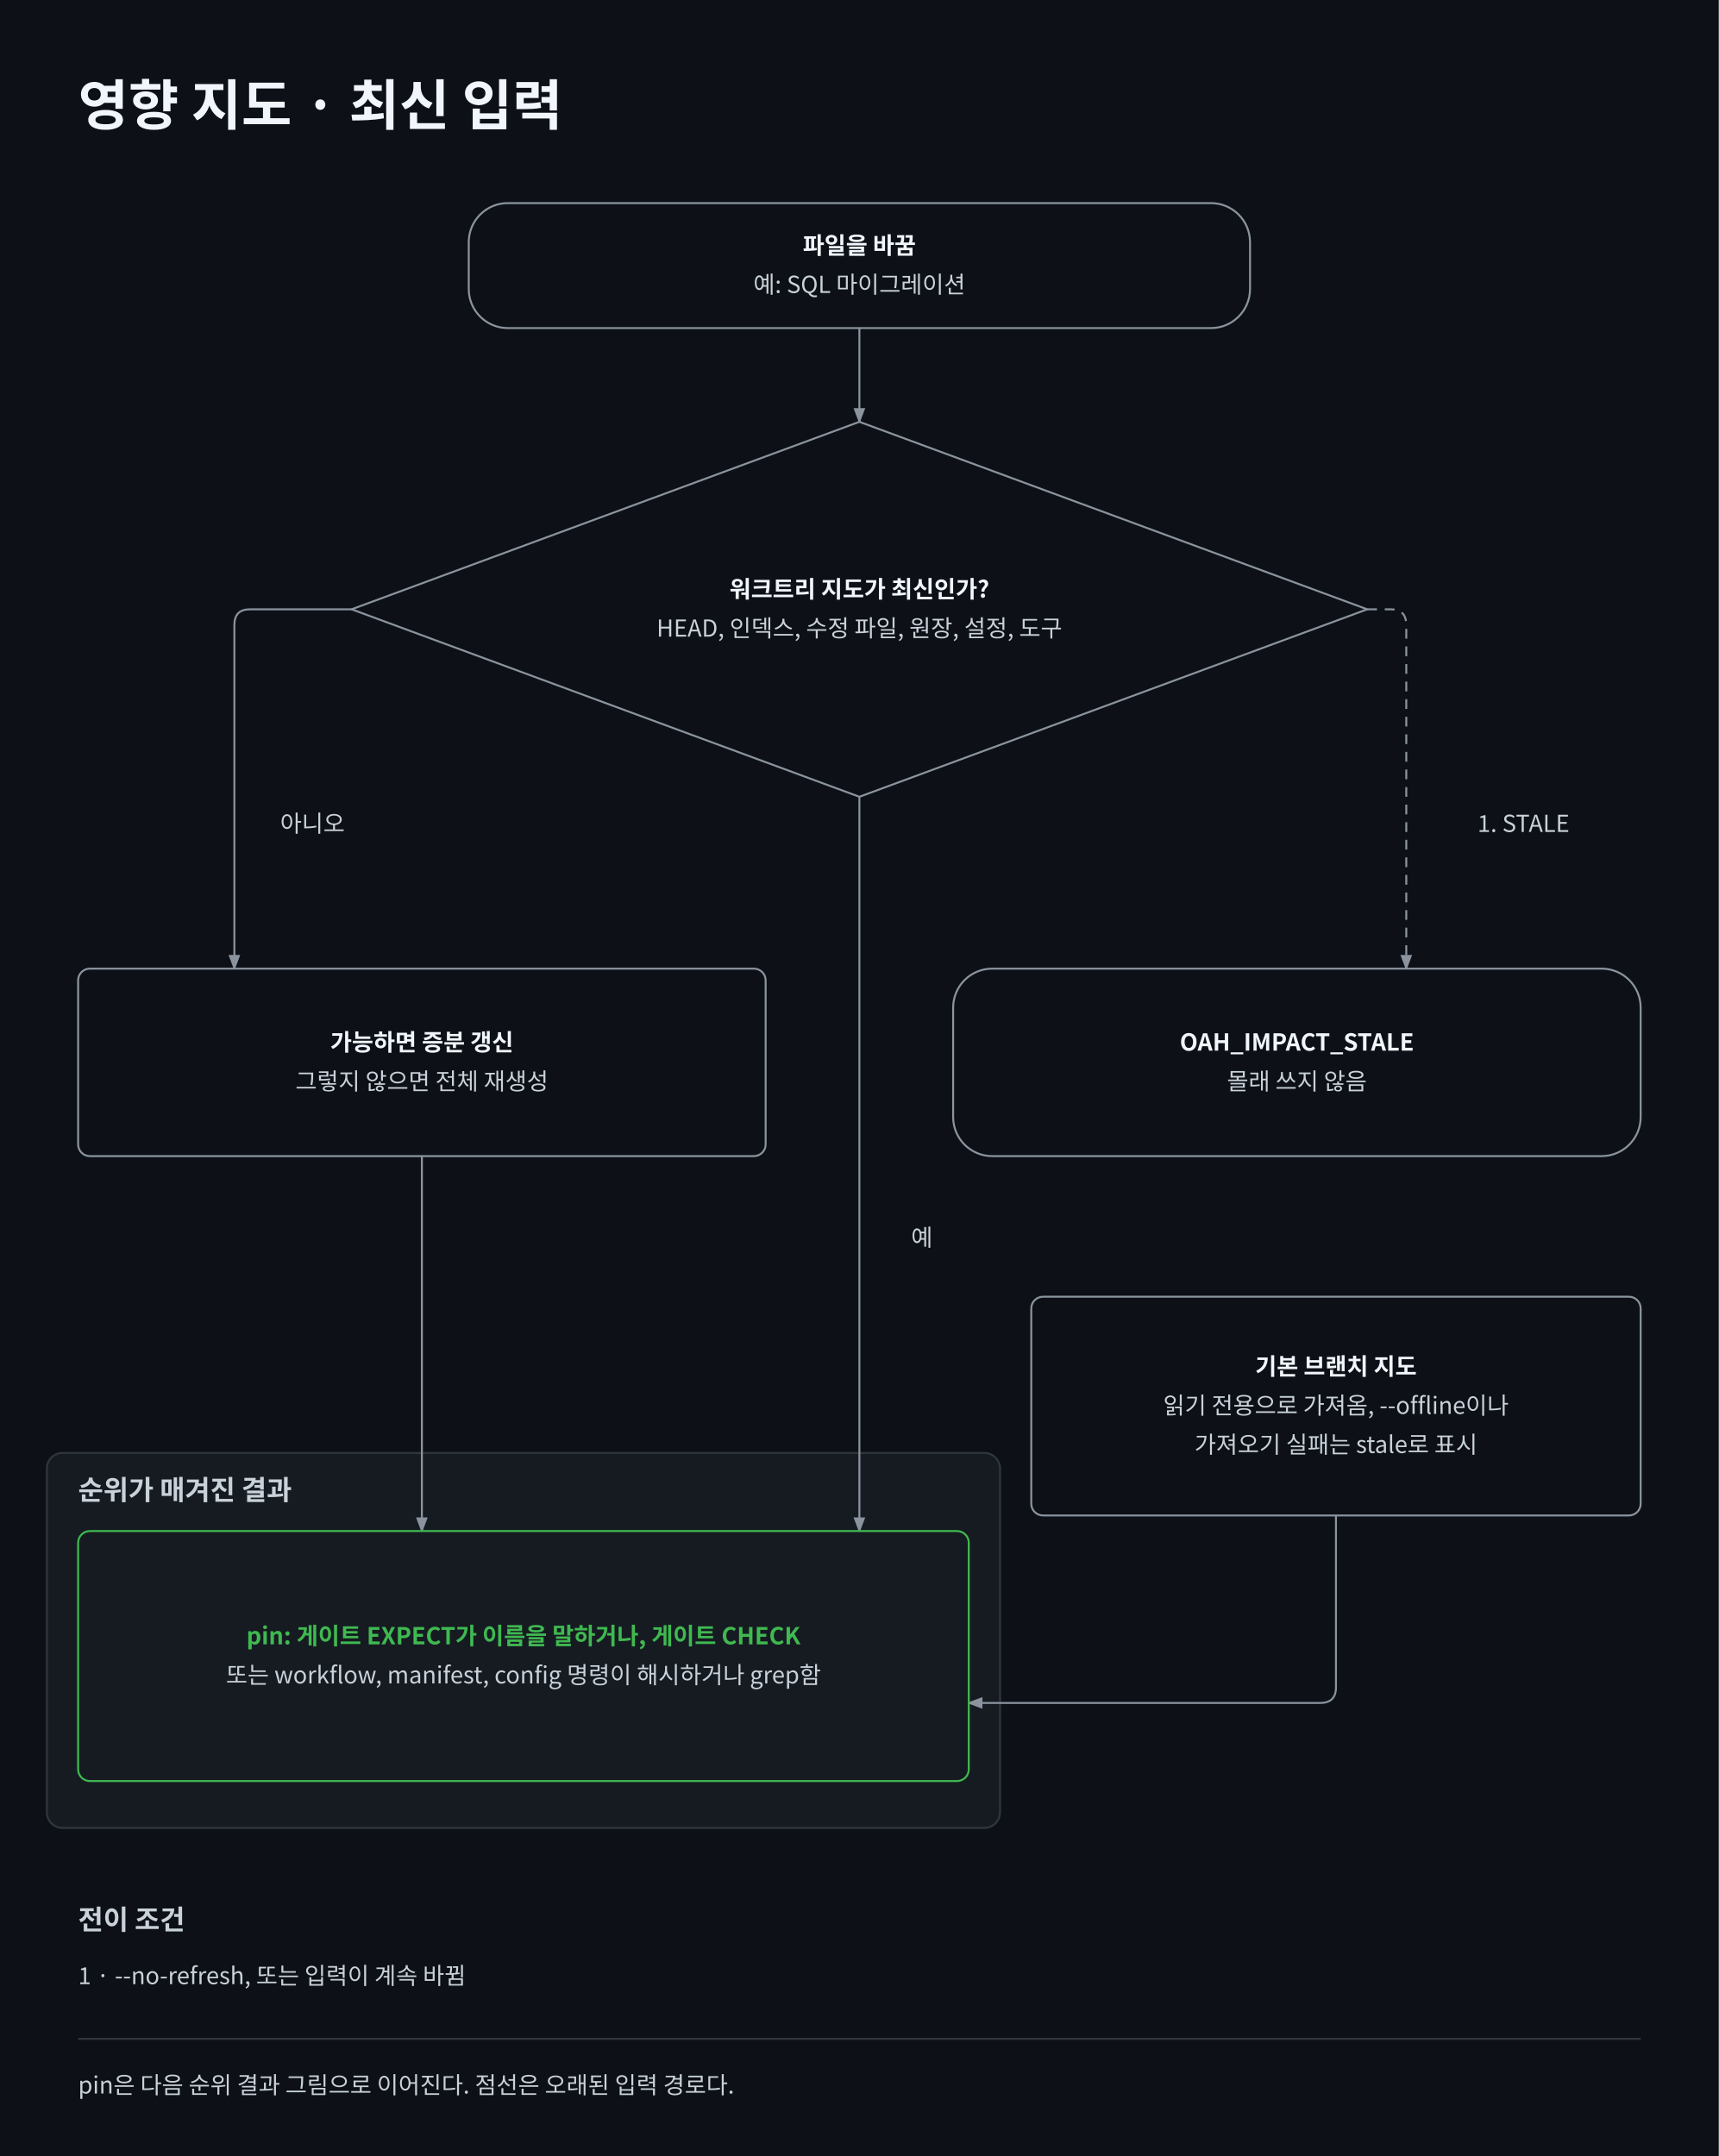
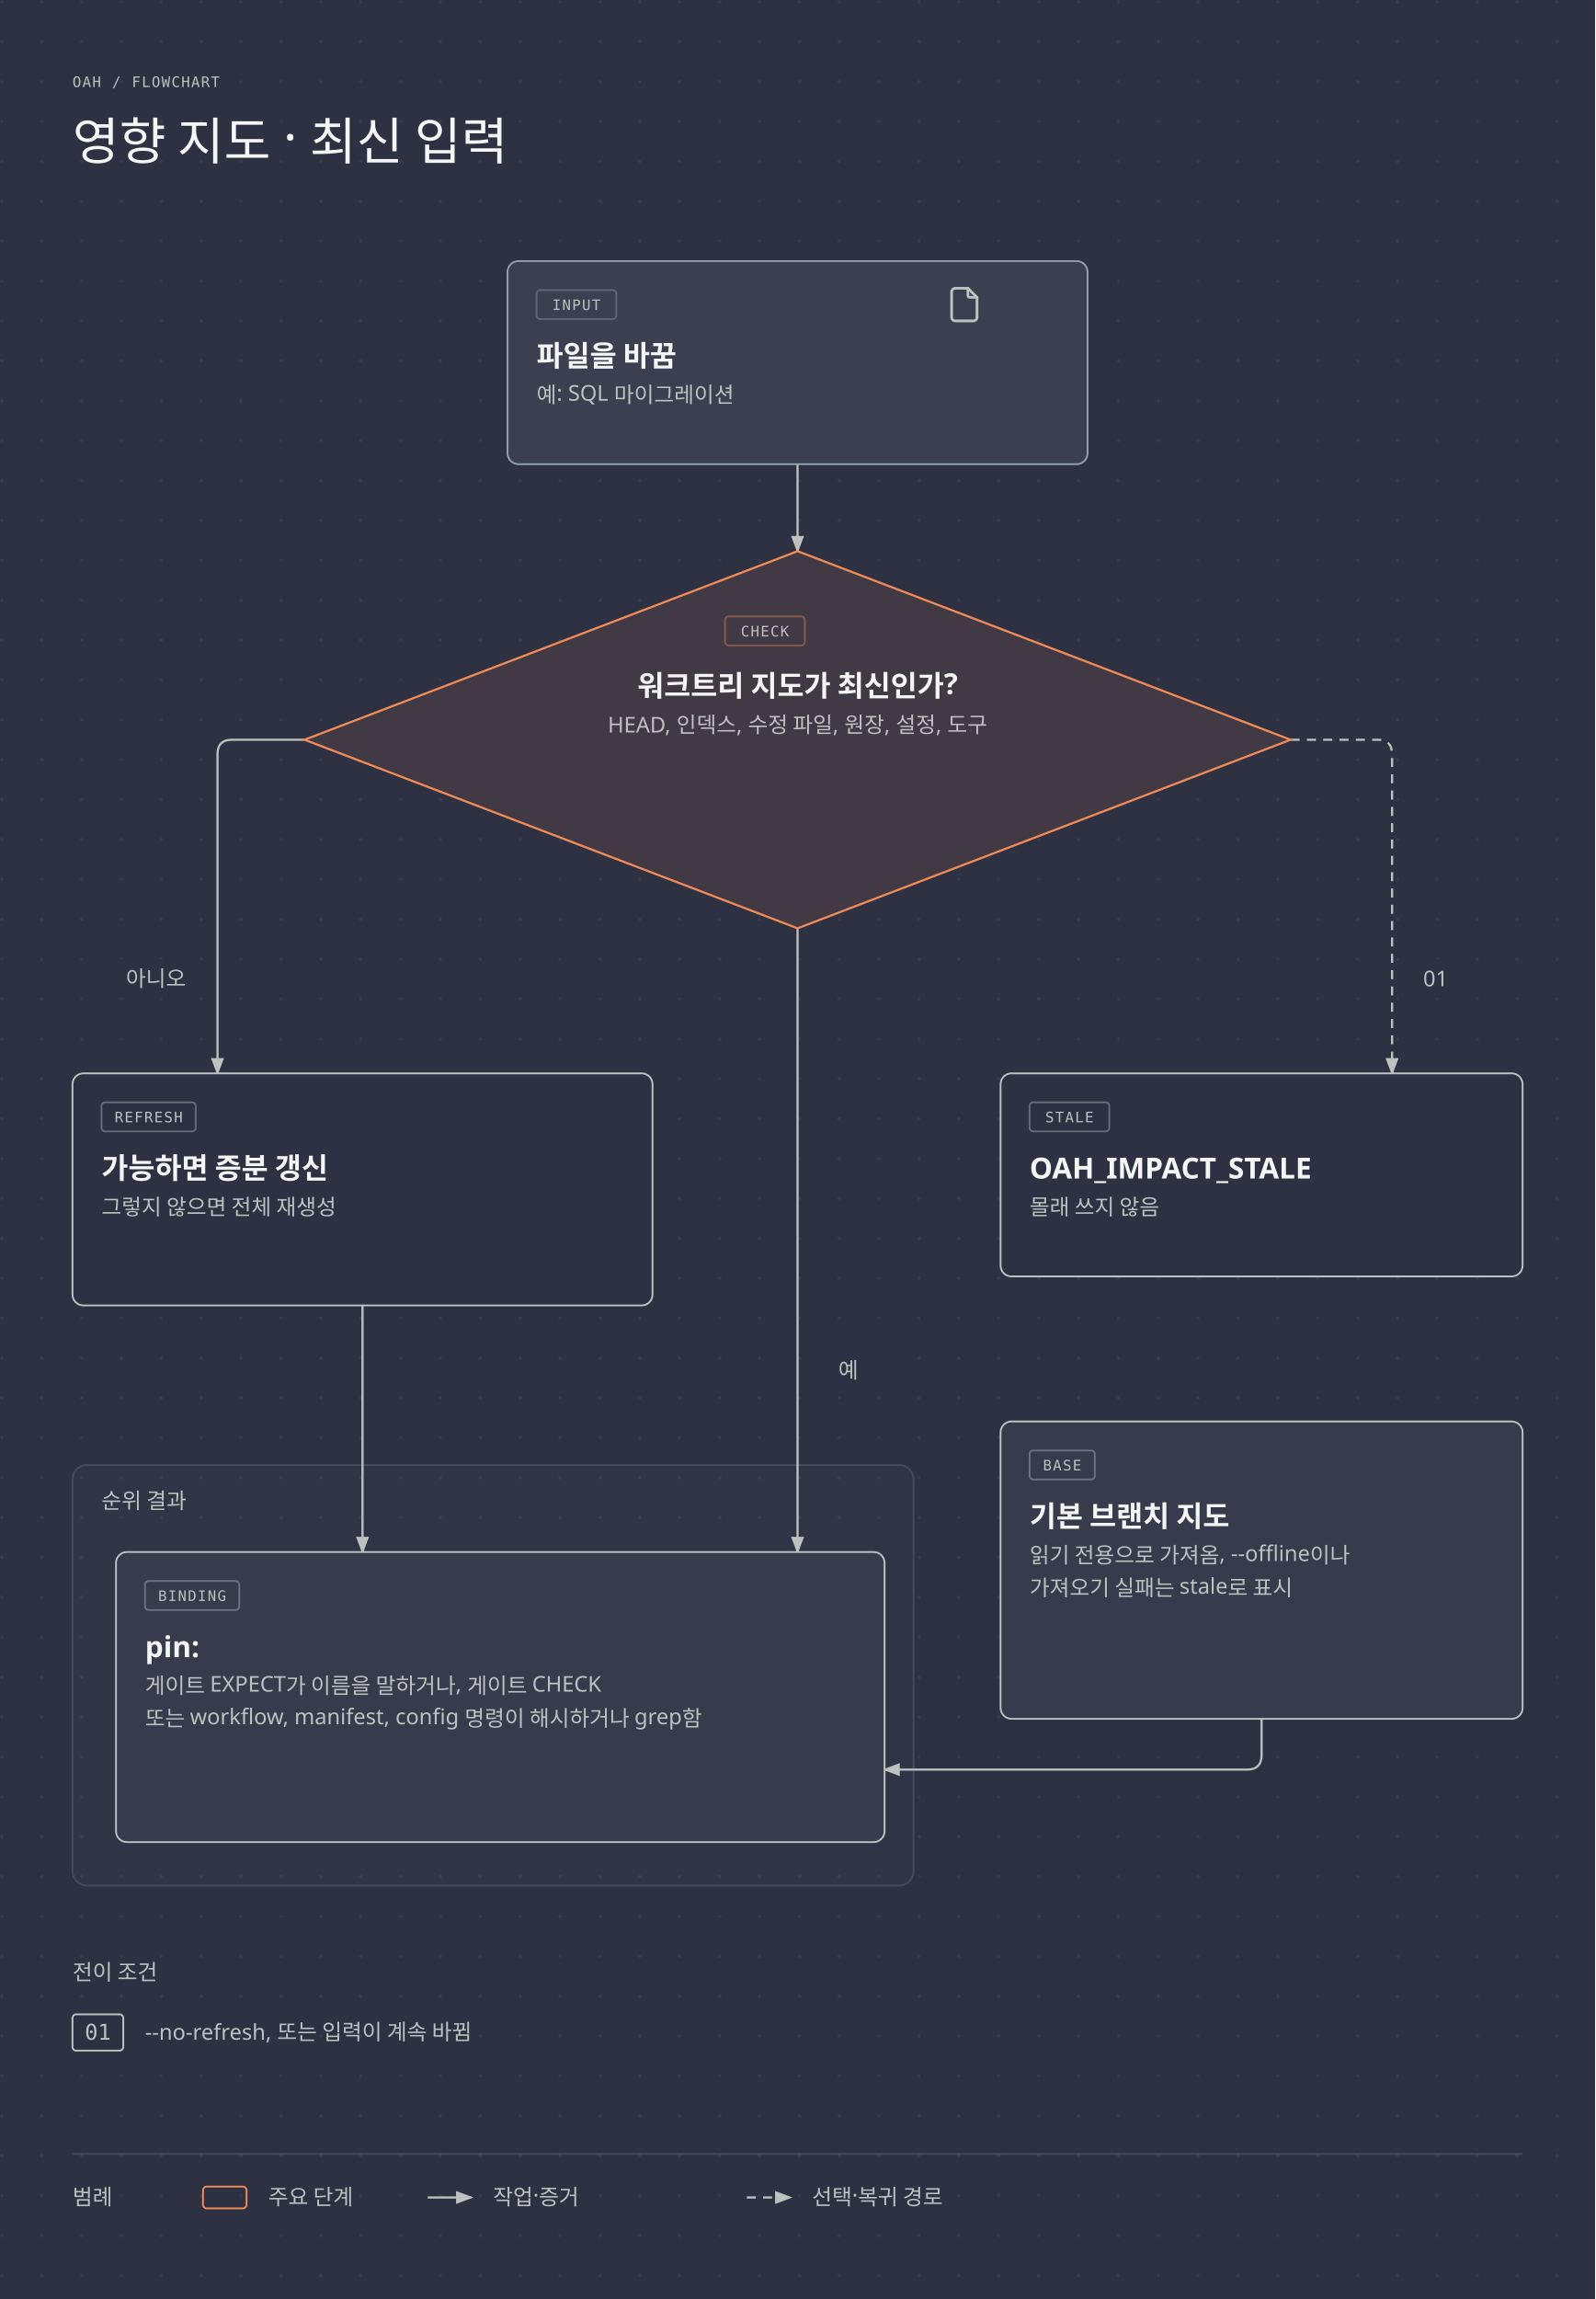
- <svg xmlns="http://www.w3.org/2000/svg" viewBox="0 0 880 1104" role="img" aria-labelledby="concepts-impact-freshness-ko-dark-title concepts-impact-freshness-ko-dark-desc" data-source-diagram="3" id="concepts-impact-freshness-ko-dark-root">
+ <svg xmlns="http://www.w3.org/2000/svg" viewBox="0 0 880 1268" role="img" aria-labelledby="concepts-impact-freshness-ko-dark-title concepts-impact-freshness-ko-dark-desc" data-diagram-type="Flowchart" data-size="fit" id="concepts-impact-freshness-ko-dark-root">
  <defs>
-     <style>#concepts-impact-freshness-ko-dark-root { font-family: "Apple SD Gothic Neo", "Malgun Gothic", "Noto Sans KR", "Noto Sans CJK KR", system-ui, -apple-system, "Segoe UI", sans-serif; color: #f0f6fc; }
+     <style>#concepts-impact-freshness-ko-dark-root { font-family: "Geist", "Noto Sans KR", "Apple SD Gothic Neo", "Malgun Gothic", system-ui, sans-serif; color: #f5f5f5; }
      #concepts-impact-freshness-ko-dark-root .diagram-container { width: 100%; overflow-x: auto; }
-       #concepts-impact-freshness-ko-dark-root .title { font-size: 28px; font-weight: 600; }
-       #concepts-impact-freshness-ko-dark-root .group { font-size: 14px; font-weight: 600; }
-       #concepts-impact-freshness-ko-dark-root .node { font-size: 12px; font-weight: 600; }
-       #concepts-impact-freshness-ko-dark-root .label { font-size: 12px; font-weight: 400; }
-       #concepts-impact-freshness-ko-dark-root .arrow-label { font-family: "Apple SD Gothic Neo", "Malgun Gothic", "Noto Sans KR", "Noto Sans CJK KR", system-ui, -apple-system, "Segoe UI", sans-serif; font-size: 12px; font-weight: 500; }
+       #concepts-impact-freshness-ko-dark-root text { font-family: "Geist", "Noto Sans KR", "Apple SD Gothic Neo", "Malgun Gothic", system-ui, sans-serif; fill: #f5f5f5; }
+       #concepts-impact-freshness-ko-dark-root .title { font-family: "Instrument Serif", "Noto Serif KR", "Batang", serif; font-size: 28px; font-weight: 400; }
+       #concepts-impact-freshness-ko-dark-root .node { font-size: 16px; font-weight: 600; }
+       #concepts-impact-freshness-ko-dark-root .sub { font-family: "Geist", "Noto Sans KR", "Apple SD Gothic Neo", "Malgun Gothic", system-ui, sans-serif; font-size: 12px; font-weight: 400; fill: #bfc0c0; }
+       #concepts-impact-freshness-ko-dark-root .technical { font-family: "Geist Mono", ui-monospace, "SFMono-Regular", Consolas, monospace; }
+       #concepts-impact-freshness-ko-dark-root .label { font-size: 12px; font-family: "Geist Mono", ui-monospace, "SFMono-Regular", Consolas, monospace; font-weight: 400; fill: #bfc0c0; }
+       #concepts-impact-freshness-ko-dark-root .prose { font-size: 12px; font-weight: 400; fill: #bfc0c0; }
+       #concepts-impact-freshness-ko-dark-root .zone-label { font-size: 12px; font-family: "Geist", "Noto Sans KR", "Apple SD Gothic Neo", "Malgun Gothic", system-ui, sans-serif; font-weight: 500; fill: #bfc0c0; }
+       #concepts-impact-freshness-ko-dark-root .arrow-label { font-size: 12px; font-family: "Geist", "Noto Sans KR", "Apple SD Gothic Neo", "Malgun Gothic", system-ui, sans-serif; font-weight: 500; fill: #bfc0c0; }
+       #concepts-impact-freshness-ko-dark-root .tag { font-family: "Geist Mono", ui-monospace, "SFMono-Regular", Consolas, monospace; font-size: 8px; font-weight: 500; letter-spacing: .08em; fill: #bfc0c0; }
+       #concepts-impact-freshness-ko-dark-root .ghost { font-family: "Geist Mono", ui-monospace, "SFMono-Regular", Consolas, monospace; font-size: 32px; font-weight: 600; fill: #f5f5f5; opacity: .06; }
      @media print {
#concepts-impact-freshness-ko-dark-root .diagram-container { overflow-x: visible; }
}</style>
+     <pattern id="concepts-impact-freshness-ko-dark-dots" width="22" height="22" patternUnits="userSpaceOnUse">
+       <circle cx="1" cy="1" r="0.9" fill="#f5f5f5" fill-opacity=".10" />
+     </pattern>
    <marker id="concepts-impact-freshness-ko-dark-arrow" markerWidth="8" markerHeight="6" refX="7" refY="3" orient="auto">
-       <polygon points="0 0, 8 3, 0 6" fill="#8b949e" />
+       <polygon points="0 0, 8 3, 0 6" fill="#bfc0c0" />
    </marker>
    <marker id="concepts-impact-freshness-ko-dark-arrow-accent" markerWidth="8" markerHeight="6" refX="7" refY="3" orient="auto">
-       <polygon points="0 0, 8 3, 0 6" fill="#3fb950" />
+       <polygon points="0 0, 8 3, 0 6" fill="#f08a59" />
    </marker>
    <marker id="concepts-impact-freshness-ko-dark-arrow-link" markerWidth="8" markerHeight="6" refX="7" refY="3" orient="auto">
-       <polygon points="0 0, 8 3, 0 6" fill="#58a6ff" />
+       <polygon points="0 0, 8 3, 0 6" fill="#739fdf" />
    </marker>
  </defs>
-   <rect x="0" y="0" width="880" height="1104" rx="0" fill="#0d1117" />
-   <text x="40" y="64" class="title" text-anchor="start" fill="#f0f6fc">영향 지도 · 최신 입력</text>
-   <g data-container-id="ranked">
-     <rect x="24" y="744" width="488" height="192" rx="8" fill="#161b22" stroke="#30363d" stroke-width="1" />
-     <text x="40" y="768" class="group" text-anchor="start" fill="#c9d1d9">순위가 매겨진 결과</text>
-   </g>
-   <line x1="440" y1="168" x2="440" y2="216" data-edge-id="e1" data-from="change" data-to="fresh" data-label="" fill="none" stroke="#8b949e" stroke-width="1" marker-end="url(#concepts-impact-freshness-ko-dark-arrow)" />
-   <line x1="440" y1="408" x2="440" y2="784" data-edge-id="e2" data-from="fresh" data-to="pinR" data-label="예" fill="none" stroke="#8b949e" stroke-width="1" marker-end="url(#concepts-impact-freshness-ko-dark-arrow)" />
-   <path d="M 180,312 L 128,312 Q 120,312 120,320 L 120,496" data-edge-id="e3" data-from="fresh" data-to="refresh" data-label="아니오" fill="none" stroke="#8b949e" stroke-width="1" marker-end="url(#concepts-impact-freshness-ko-dark-arrow)" />
-   <line x1="216" y1="592" x2="216" y2="784" data-edge-id="e4" data-from="refresh" data-to="pinR" data-label="" fill="none" stroke="#8b949e" stroke-width="1" marker-end="url(#concepts-impact-freshness-ko-dark-arrow)" />
-   <path d="M 700,312 L 712,312 Q 720,312 720,320 L 720,496" data-edge-id="e5" data-from="fresh" data-to="stale" data-label="--no-refresh, 또는 입력이 계속 바뀜" fill="none" stroke="#8b949e" stroke-width="1" stroke-dasharray="5,4" marker-end="url(#concepts-impact-freshness-ko-dark-arrow)" />
-   <path d="M 684,776 L 684,864 Q 684,872 676,872 L 496,872" data-edge-id="e6" data-from="dflt" data-to="pinR" data-label="" fill="none" stroke="#8b949e" stroke-width="1" marker-end="url(#concepts-impact-freshness-ko-dark-arrow)" />
-   <rect x="448" y="624" width="48" height="20" rx="2" fill="#0d1117" />
-   <text x="472.0" y="638" class="arrow-label" text-anchor="middle" fill="#c9d1d9">예</text>
-   <rect x="128" y="412" width="64" height="20" rx="2" fill="#0d1117" />
-   <text x="160.0" y="426" class="arrow-label" text-anchor="middle" fill="#c9d1d9">아니오</text>
-   <rect x="728" y="412" width="104" height="20" rx="2" fill="#0d1117" />
-   <text x="780.0" y="426" class="arrow-label" text-anchor="middle" fill="#c9d1d9">1. STALE</text>
+   <rect width="880" height="1268" fill="#2d3142" />
+   <rect width="880" height="1268" fill="url(#concepts-impact-freshness-ko-dark-dots)" opacity=".55" />
+   <text x="40" y="48" class="tag" text-anchor="start">OAH / FLOWCHART</text>
+   <text x="40" y="88" class="title" text-anchor="start">영향 지도 · 최신 입력</text>
+   <rect x="40" y="808" width="464" height="232" rx="8" fill="#f5f5f5" stroke="#f5f5f5" stroke-width="1" data-group-id="ranked" fill-opacity=".02" stroke-opacity=".12" />
+   <text x="56" y="832" class="zone-label" text-anchor="start">순위 결과</text>
+   <path d="M 440,256 L 440,304" data-edge-id="e1" data-from="change" data-to="fresh" data-label="" fill="none" stroke="#bfc0c0" stroke-width="1.2" marker-end="url(#concepts-impact-freshness-ko-dark-arrow)" />
+   <path d="M 440,512 L 440,856" data-edge-id="e2" data-from="fresh" data-to="pinR" data-label="예" fill="none" stroke="#bfc0c0" stroke-width="1.2" marker-end="url(#concepts-impact-freshness-ko-dark-arrow)" />
+   <path d="M 168,408 L 128,408 Q 120,408 120,416 L 120,592" data-edge-id="e3" data-from="fresh" data-to="refresh" data-label="아니오" fill="none" stroke="#bfc0c0" stroke-width="1.2" marker-end="url(#concepts-impact-freshness-ko-dark-arrow)" />
+   <path d="M 200,720 L 200,856" data-edge-id="e4" data-from="refresh" data-to="pinR" data-label="" fill="none" stroke="#bfc0c0" stroke-width="1.2" marker-end="url(#concepts-impact-freshness-ko-dark-arrow)" />
+   <path d="M 712,408 L 760,408 Q 768,408 768,416 L 768,592" data-edge-id="e5" data-from="fresh" data-to="stale" data-label="--no-refresh, 또는 입력이 계속 바뀜" fill="none" stroke="#bfc0c0" stroke-width="1.2" stroke-dasharray="5,4" marker-end="url(#concepts-impact-freshness-ko-dark-arrow)" />
+   <path d="M 696,948 L 696,968 Q 696,976 688,976 L 488,976" data-edge-id="e6" data-from="dflt" data-to="pinR" data-label="" fill="none" stroke="#bfc0c0" stroke-width="1.2" marker-end="url(#concepts-impact-freshness-ko-dark-arrow)" />
+   <rect x="448" y="745" width="40" height="20" rx="2" fill="#2d3142" />
+   <text x="468" y="760" class="arrow-label" text-anchor="middle">예</text>
+   <rect x="60" y="529" width="52" height="20" rx="2" fill="#2d3142" />
+   <text x="86" y="544" class="arrow-label" text-anchor="middle">아니오</text>
+   <rect x="776" y="529" width="32" height="20" rx="2" fill="#2d3142" />
+   <text x="792" y="544" class="arrow-label" text-anchor="middle">01</text>
  <g data-node-id="change" data-source-label="파일을 바꿈 예: SQL 마이그레이션">
-     <rect x="240" y="104" width="400" height="64" rx="20" fill="#0d1117" stroke="#8b949e" stroke-width="1" />
-     <text x="440.0" y="130.0" class="node" text-anchor="middle" fill="#f0f6fc">파일을 바꿈</text>
-     <text x="440.0" y="150.0" class="label" text-anchor="middle" fill="#c9d1d9">예: SQL 마이그레이션</text>
+     <rect x="280" y="144" width="320" height="112" rx="6" fill="#2d3142" />
+     <rect x="280" y="144" width="320" height="112" rx="6" fill="#bfc0c0" stroke="#949eb2" stroke-width="1" fill-opacity=".10" />
+     <g aria-hidden="true">
+       <rect x="296" y="160" width="44" height="16" rx="2" fill="none" stroke="#949eb2" stroke-width="1" stroke-opacity=".4" />
+       <text x="318" y="171" class="tag" text-anchor="middle">INPUT</text>
+       <g transform="translate(520,156)" color="#bfc0c0">
+         <g fill="none" stroke="currentColor" stroke-width="1.5" stroke-linecap="round" stroke-linejoin="round">
+           <path d="M14 3v4a1 1 0 0 0 1 1h4" />
+           <path d="M17 21h-10a2 2 0 0 1 -2 -2v-14a2 2 0 0 1 2 -2h7l5 5v11a2 2 0 0 1 -2 2" />
+         </g>
+       </g>
+     </g>
+     <text x="296" y="202" class="node" text-anchor="start">파일을 바꿈</text>
+     <text x="296" y="222" class="sub" text-anchor="start">예: SQL 마이그레이션</text>
  </g>
  <g data-node-id="fresh" data-source-label="워크트리 지도가 최신인가? HEAD, 인덱스, 수정 파일, 원장, 설정, 도구">
-     <polygon points="440.0,216 700,312.0 440.0,408 180,312.0" fill="#0d1117" stroke="#8b949e" stroke-width="1" />
-     <text x="440.0" y="306.0" class="node" text-anchor="middle" fill="#f0f6fc">워크트리 지도가 최신인가?</text>
-     <text x="440.0" y="326.0" class="label" text-anchor="middle" fill="#c9d1d9">HEAD, 인덱스, 수정 파일, 원장, 설정, 도구</text>
+     <polygon points="440,304 712,408 440,512 168,408" fill="#2d3142" />
+     <polygon points="440,304 712,408 440,512 168,408" fill="#f08a59" fill-opacity=".10" stroke="#f08a59" stroke-width="1.2" />
+     <g aria-hidden="true">
+       <rect x="400" y="340" width="44" height="16" rx="2" fill="none" stroke="#f08a59" stroke-width="1" stroke-opacity=".4" />
+       <text x="422" y="351" class="tag" text-anchor="middle">CHECK</text>
+     </g>
+     <text x="440" y="384" class="node" text-anchor="middle">워크트리 지도가 최신인가?</text>
+     <text x="440" y="404" class="sub" text-anchor="middle">HEAD, 인덱스, 수정 파일, 원장, 설정, 도구</text>
  </g>
  <g data-node-id="refresh" data-source-label="가능하면 증분 갱신 그렇지 않으면 전체 재생성">
-     <rect x="40" y="496" width="352" height="96" rx="6" fill="#0d1117" stroke="#8b949e" stroke-width="1" />
-     <text x="216.0" y="538.0" class="node" text-anchor="middle" fill="#f0f6fc">가능하면 증분 갱신</text>
-     <text x="216.0" y="558.0" class="label" text-anchor="middle" fill="#c9d1d9">그렇지 않으면 전체 재생성</text>
+     <rect x="40" y="592" width="320" height="128" rx="6" fill="#2d3142" />
+     <rect x="40" y="592" width="320" height="128" rx="6" fill="#2d3142" stroke="#bfc0c0" stroke-width="1" />
+     <g aria-hidden="true">
+       <rect x="56" y="608" width="52" height="16" rx="2" fill="none" stroke="#bfc0c0" stroke-width="1" stroke-opacity=".4" />
+       <text x="82" y="619" class="tag" text-anchor="middle">REFRESH</text>
+     </g>
+     <text x="56" y="650" class="node" text-anchor="start">가능하면 증분 갱신</text>
+     <text x="56" y="670" class="sub" text-anchor="start">그렇지 않으면 전체 재생성</text>
  </g>
  <g data-node-id="stale" data-source-label="OAH_IMPACT_STALE 몰래 쓰지 않음">
-     <rect x="488" y="496" width="352" height="96" rx="20" fill="#0d1117" stroke="#8b949e" stroke-width="1" />
-     <text x="664.0" y="538.0" class="node" text-anchor="middle" fill="#f0f6fc">OAH_IMPACT_STALE</text>
-     <text x="664.0" y="558.0" class="label" text-anchor="middle" fill="#c9d1d9">몰래 쓰지 않음</text>
+     <rect x="552" y="592" width="288" height="112" rx="6" fill="#2d3142" />
+     <rect x="552" y="592" width="288" height="112" rx="6" fill="#2d3142" stroke="#bfc0c0" stroke-width="1" />
+     <g aria-hidden="true">
+       <rect x="568" y="608" width="44" height="16" rx="2" fill="none" stroke="#bfc0c0" stroke-width="1" stroke-opacity=".4" />
+       <text x="590" y="619" class="tag" text-anchor="middle">STALE</text>
+     </g>
+     <text x="568" y="650" class="node" text-anchor="start">OAH_IMPACT_STALE</text>
+     <text x="568" y="670" class="sub" text-anchor="start">몰래 쓰지 않음</text>
  </g>
  <g data-node-id="dflt" data-source-label="기본 브랜치 지도 읽기 전용으로 가져옴, --offline이나 가져오기 실패는 stale로 표시">
-     <rect x="528" y="664" width="312" height="112" rx="6" fill="#0d1117" stroke="#8b949e" stroke-width="1" />
-     <text x="684.0" y="704.0" class="node" text-anchor="middle" fill="#f0f6fc">기본 브랜치 지도</text>
-     <text x="684.0" y="724.0" class="label" text-anchor="middle" fill="#c9d1d9">읽기 전용으로 가져옴, --offline이나</text>
-     <text x="684.0" y="744.0" class="label" text-anchor="middle" fill="#c9d1d9">가져오기 실패는 stale로 표시</text>
+     <rect x="552" y="784" width="288" height="164" rx="6" fill="#2d3142" />
+     <rect x="552" y="784" width="288" height="164" rx="6" fill="#f5f5f5" stroke="#bfc0c0" stroke-width="1" fill-opacity=".05" />
+     <g aria-hidden="true">
+       <rect x="568" y="800" width="36" height="16" rx="2" fill="none" stroke="#bfc0c0" stroke-width="1" stroke-opacity=".4" />
+       <text x="586" y="811" class="tag" text-anchor="middle">BASE</text>
+     </g>
+     <text x="568" y="842" class="node" text-anchor="start">기본 브랜치 지도</text>
+     <text x="568" y="862" class="sub" text-anchor="start">읽기 전용으로 가져옴, --offline이나</text>
+     <text x="568" y="880" class="sub" text-anchor="start">가져오기 실패는 stale로 표시</text>
  </g>
-   <g data-node-id="pinR" data-parent="ranked" data-source-label="pin: 게이트 EXPECT가 이름을 말하거나, 게이트 CHECK 또는 workflow, manifest, config 명령이 해시하거나 grep함">
-     <rect x="40" y="784" width="456" height="128" rx="6" fill="#161b22" stroke="#3fb950" stroke-width="1" />
-     <text x="268.0" y="842.0" class="node" text-anchor="middle" fill="#3fb950">pin: 게이트 EXPECT가 이름을 말하거나, 게이트 CHECK</text>
-     <text x="268.0" y="862.0" class="label" text-anchor="middle" fill="#c9d1d9">또는 workflow, manifest, config 명령이 해시하거나 grep함</text>
+   <g data-node-id="pinR" data-source-label="pin: 게이트 EXPECT가 이름을 말하거나, 게이트 CHECK 또는 workflow, manifest, config 명령이 해시하거나 grep함" data-parent="ranked">
+     <rect x="64" y="856" width="424" height="160" rx="6" fill="#2d3142" />
+     <rect x="64" y="856" width="424" height="160" rx="6" fill="#f5f5f5" stroke="#bfc0c0" stroke-width="1" fill-opacity=".05" />
+     <g aria-hidden="true">
+       <rect x="80" y="872" width="52" height="16" rx="2" fill="none" stroke="#bfc0c0" stroke-width="1" stroke-opacity=".4" />
+       <text x="106" y="883" class="tag" text-anchor="middle">BINDING</text>
+     </g>
+     <text x="80" y="914" class="node" text-anchor="start">pin:</text>
+     <text x="80" y="934" class="sub" text-anchor="start">게이트 EXPECT가 이름을 말하거나, 게이트 CHECK</text>
+     <text x="80" y="952" class="sub" text-anchor="start">또는 workflow, manifest, config 명령이 해시하거나 grep함</text>
  </g>
-   <text x="40" y="988" class="group" text-anchor="start" fill="#c9d1d9">전이 조건</text>
-   <text x="40" y="1016" class="label" text-anchor="start" fill="#c9d1d9">1 · --no-refresh, 또는 입력이 계속 바뀜</text>
-   <line x1="40" y1="1044" x2="840" y2="1044" stroke="#30363d" />
-   <text x="40" y="1072" class="label" text-anchor="start" fill="#c9d1d9">pin은 다음 순위 결과 그림으로 이어진다. 점선은 오래된 입력 경로다.</text>
+   <text x="40" y="1092" class="zone-label" text-anchor="start">전이 조건</text>
+   <rect x="40" y="1111" width="28" height="20" rx="2" fill="#2d3142" stroke="#bfc0c0" stroke-width="1" />
+   <text x="54" y="1125" class="label" text-anchor="middle">01</text>
+   <text x="80" y="1125" class="prose" text-anchor="start">--no-refresh, 또는 입력이 계속 바뀜</text>
+   <line x1="40" y1="1188" x2="840" y2="1188" stroke="#f5f5f5" stroke-opacity=".12" />
+   <text x="40" y="1216" class="zone-label" text-anchor="start">범례</text>
+   <rect x="112" y="1206" width="24" height="12" rx="2" fill="none" stroke="#f08a59" stroke-width="1" />
+   <text x="148" y="1216" class="prose" text-anchor="start">주요 단계</text>
+   <path d="M 236,1212 h 24" fill="none" stroke="#bfc0c0" stroke-width="1.2" marker-end="url(#concepts-impact-freshness-ko-dark-arrow)" />
+   <text x="272" y="1216" class="prose" text-anchor="start">작업·증거</text>
+   <path d="M 412,1212 h 24" fill="none" stroke="#bfc0c0" stroke-width="1.2" stroke-dasharray="5,4" marker-end="url(#concepts-impact-freshness-ko-dark-arrow)" />
+   <text x="448" y="1216" class="prose" text-anchor="start">선택·복귀 경로</text>
</svg>
